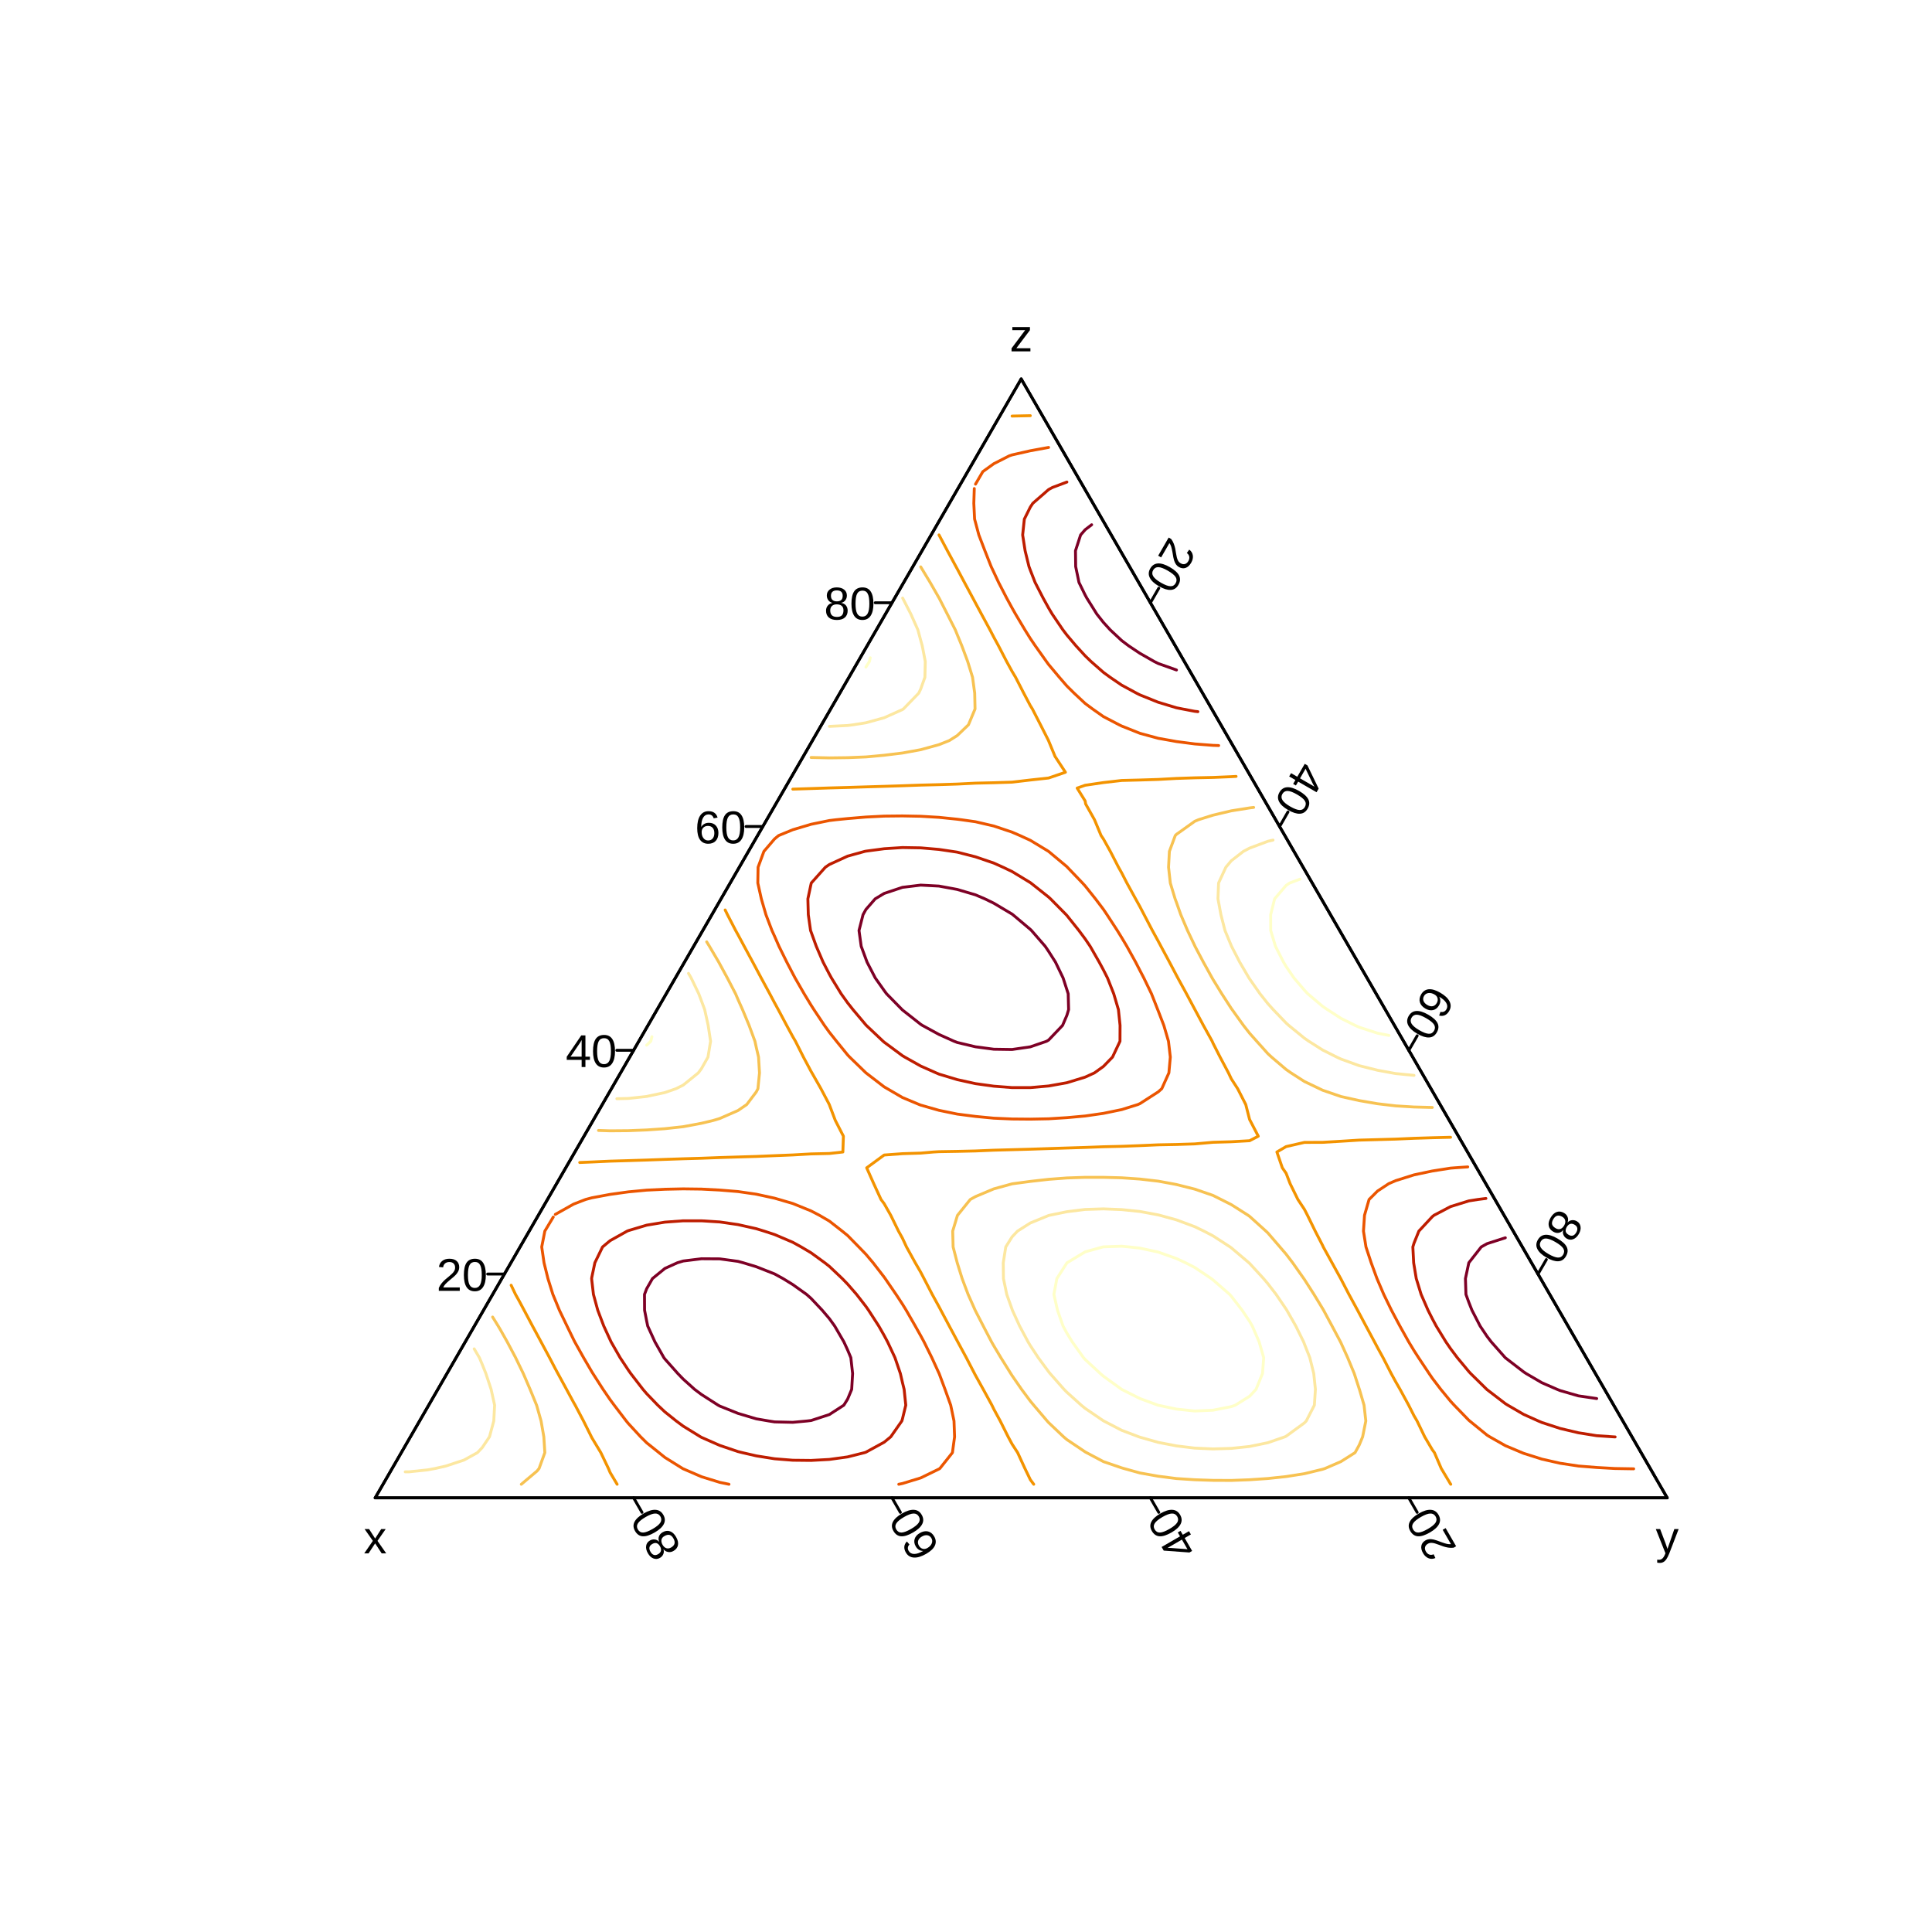
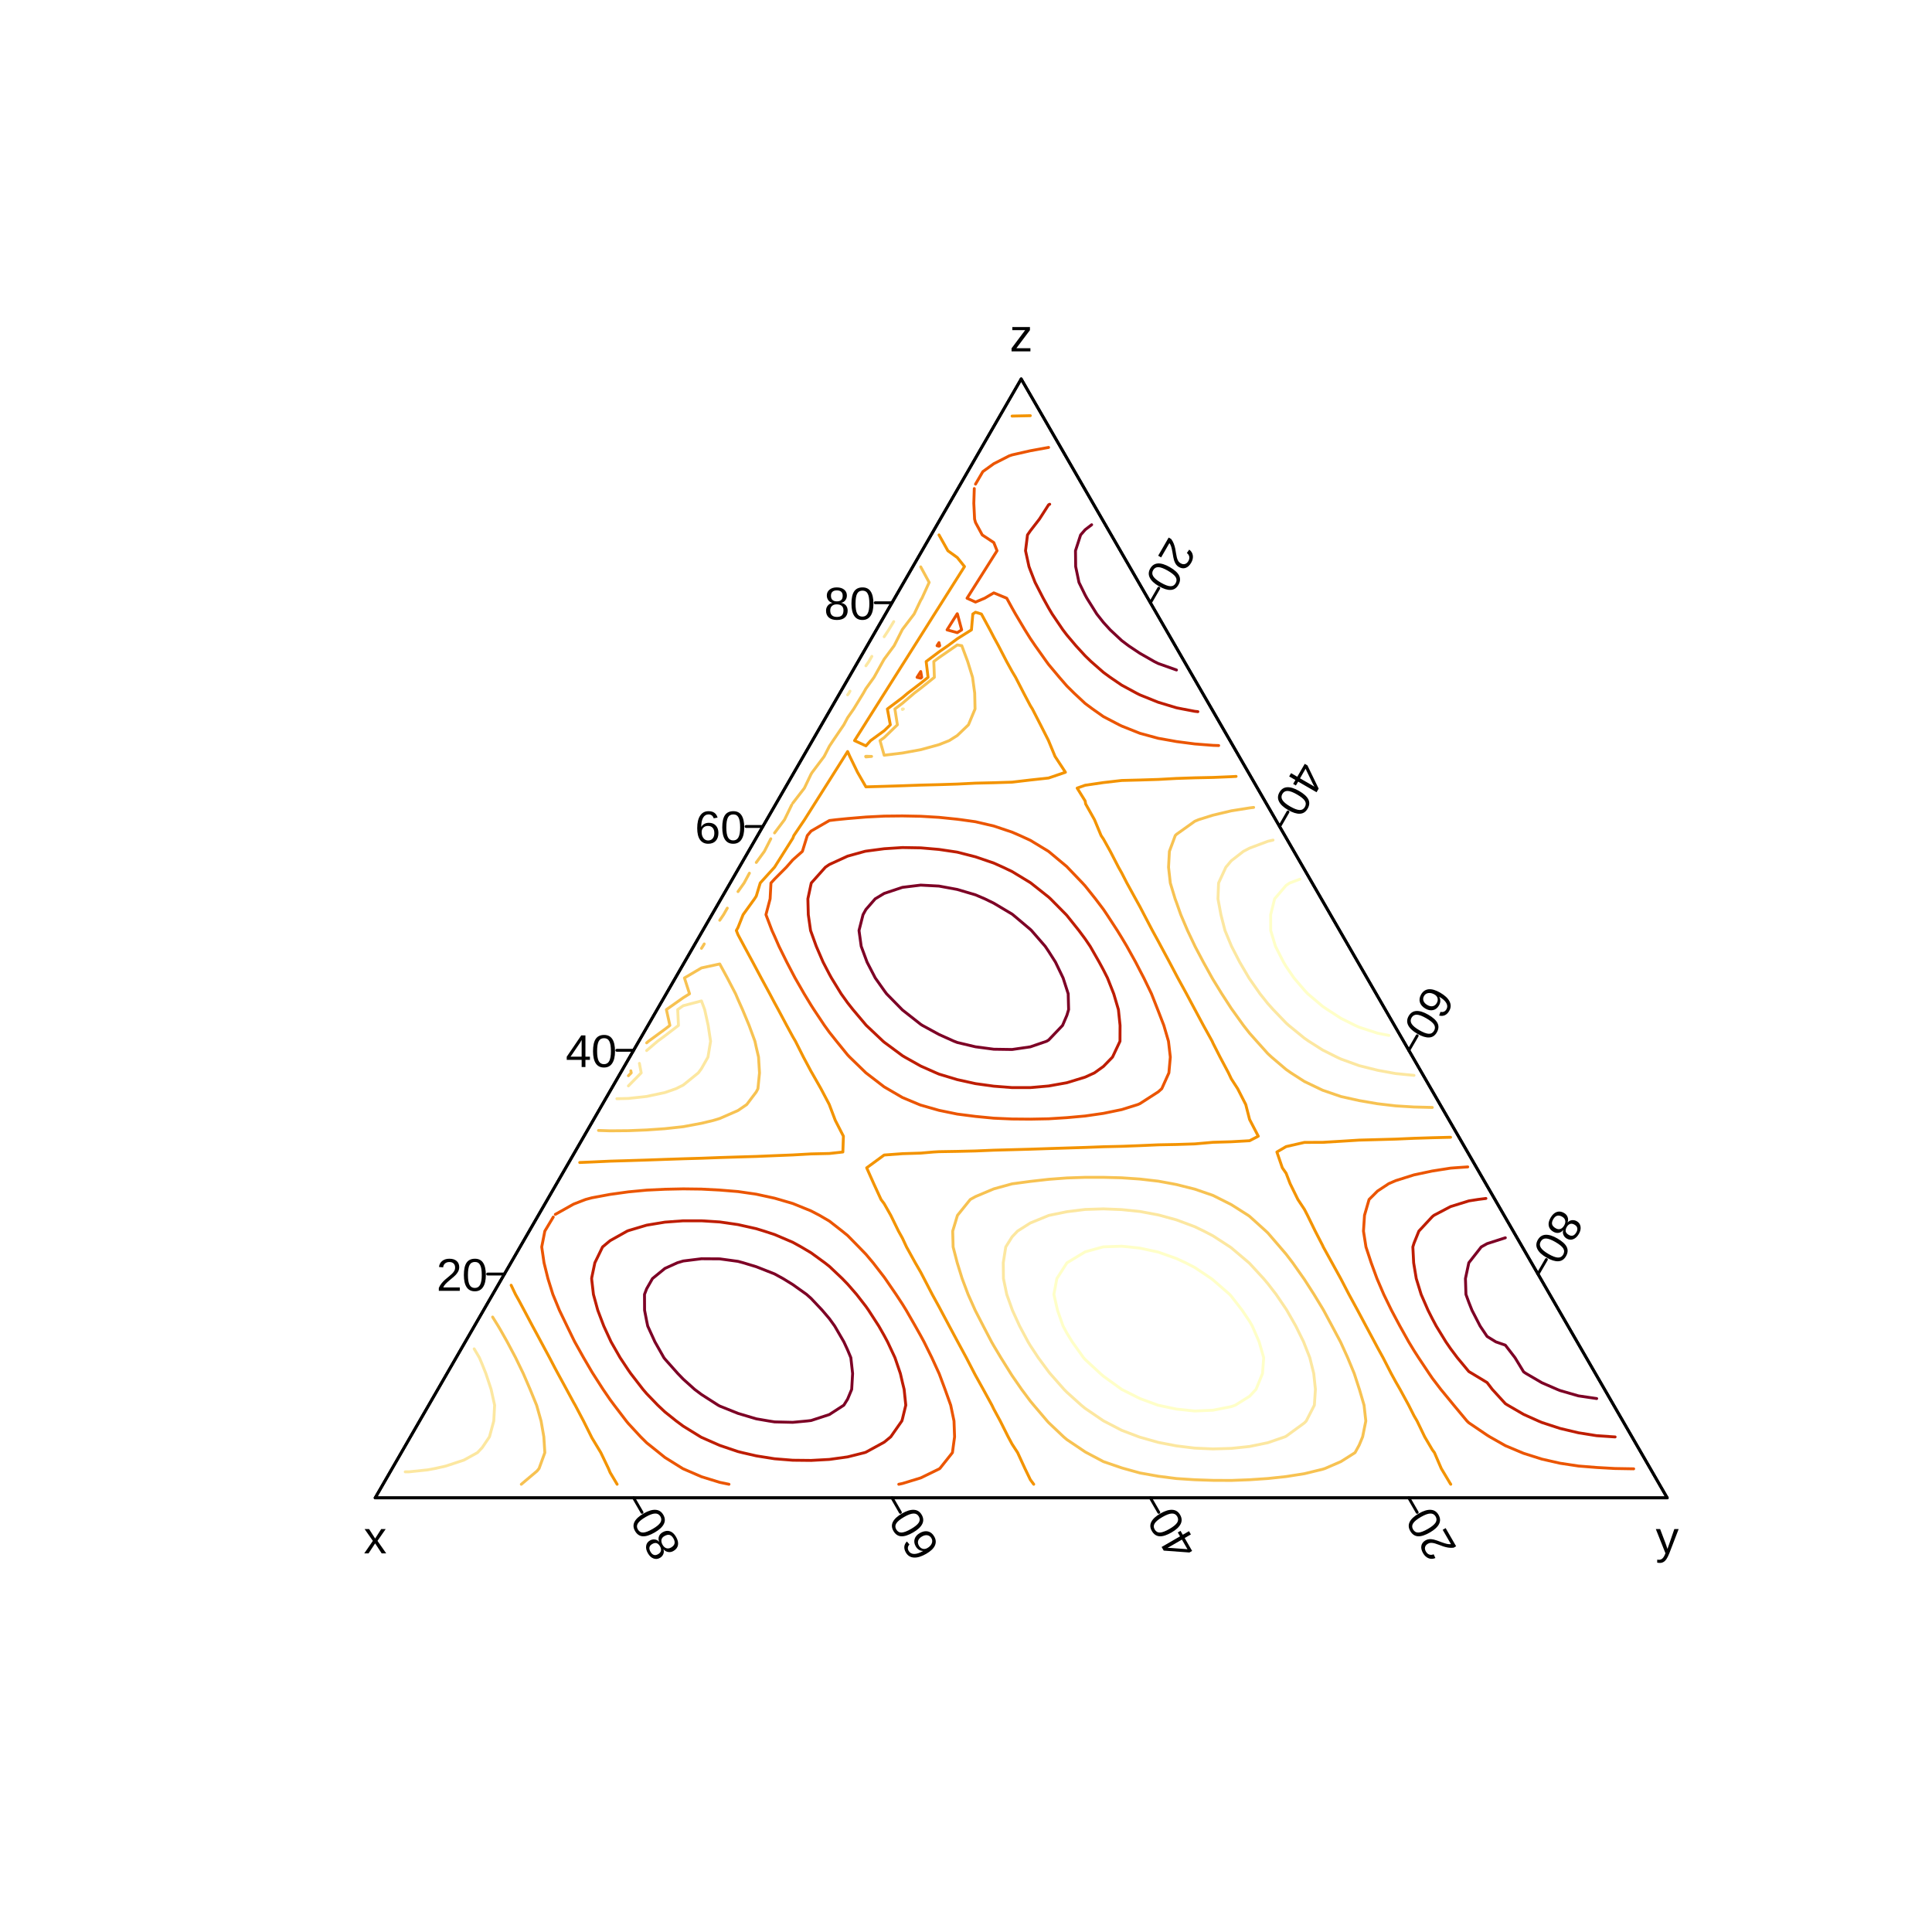
<svg xmlns="http://www.w3.org/2000/svg" class="svglite" width="504.00pt" height="504.00pt" viewBox="0 0 504.00 504.00">
  <defs>
    <style type="text/css">
    .svglite line, .svglite polyline, .svglite polygon, .svglite path, .svglite rect, .svglite circle {
      fill: none;
      stroke: #000000;
      stroke-linecap: round;
      stroke-linejoin: round;
      stroke-miterlimit: 10.00;
    }
    .svglite text {
      white-space: pre;
    }
  </style>
  </defs>
  <rect width="100%" height="100%" style="stroke: none; fill: #FFFFFF;" />
  <defs>
    <clipPath id="cpMC4wMHw1MDQuMDB8MC4wMHw1MDQuMDA=">
      <rect x="0.00" y="0.00" width="504.00" height="504.00" />
    </clipPath>
  </defs>
  <g clip-path="url(#cpMC4wMHw1MDQuMDB8MC4wMHw1MDQuMDA=)">
</g>
  <defs>
    <clipPath id="cpODAuNjR8NDUyLjE2fDU5LjA0fDQzMC41Ng==">
      <rect x="80.64" y="59.04" width="371.52" height="371.52" />
    </clipPath>
  </defs>
  <g clip-path="url(#cpODAuNjR8NDUyLjE2fDU5LjA0fDQzMC41Ng==)">
    <text transform="translate(171.26,392.34) rotate(-120)" text-anchor="end" style="font-size: 12.00px; font-family: &quot;Arial&quot;;" textLength="15.28px" lengthAdjust="spacingAndGlyphs">80</text>
    <text transform="translate(238.67,392.34) rotate(-120)" text-anchor="end" style="font-size: 12.00px; font-family: &quot;Arial&quot;;" textLength="15.28px" lengthAdjust="spacingAndGlyphs">60</text>
    <text transform="translate(306.08,392.34) rotate(-120)" text-anchor="end" style="font-size: 12.00px; font-family: &quot;Arial&quot;;" textLength="15.28px" lengthAdjust="spacingAndGlyphs">40</text>
    <text transform="translate(373.49,392.34) rotate(-120)" text-anchor="end" style="font-size: 12.00px; font-family: &quot;Arial&quot;;" textLength="15.28px" lengthAdjust="spacingAndGlyphs">20</text>
    <line x1="97.88" y1="390.74" x2="434.92" y2="390.74" style="stroke-width: 0.75;" />
    <line x1="165.29" y1="390.74" x2="167.48" y2="394.53" style="stroke-width: 0.75;" />
    <line x1="232.70" y1="390.74" x2="234.88" y2="394.53" style="stroke-width: 0.75;" />
    <line x1="300.10" y1="390.74" x2="302.29" y2="394.53" style="stroke-width: 0.75;" />
    <line x1="367.51" y1="390.74" x2="369.70" y2="394.53" style="stroke-width: 0.75;" />
    <text transform="translate(399.61,326.39) rotate(-240)" text-anchor="end" style="font-size: 12.00px; font-family: &quot;Arial&quot;;" textLength="15.28px" lengthAdjust="spacingAndGlyphs">80</text>
    <text transform="translate(365.91,268.01) rotate(-240)" text-anchor="end" style="font-size: 12.00px; font-family: &quot;Arial&quot;;" textLength="15.28px" lengthAdjust="spacingAndGlyphs">60</text>
    <text transform="translate(332.21,209.64) rotate(-240)" text-anchor="end" style="font-size: 12.00px; font-family: &quot;Arial&quot;;" textLength="15.28px" lengthAdjust="spacingAndGlyphs">40</text>
    <text transform="translate(298.50,151.26) rotate(-240)" text-anchor="end" style="font-size: 12.00px; font-family: &quot;Arial&quot;;" textLength="15.28px" lengthAdjust="spacingAndGlyphs">20</text>
    <line x1="434.92" y1="390.74" x2="266.40" y2="98.86" style="stroke-width: 0.75;" />
    <line x1="401.21" y1="332.36" x2="403.40" y2="328.58" style="stroke-width: 0.75;" />
    <line x1="367.51" y1="273.99" x2="369.70" y2="270.20" style="stroke-width: 0.75;" />
    <line x1="333.81" y1="215.61" x2="335.99" y2="211.82" style="stroke-width: 0.75;" />
    <line x1="300.10" y1="157.24" x2="302.29" y2="153.45" style="stroke-width: 0.75;" />
    <text x="228.32" y="161.61" text-anchor="end" style="font-size: 12.00px; font-family: &quot;Arial&quot;;" textLength="15.28px" lengthAdjust="spacingAndGlyphs">80</text>
    <text x="194.62" y="219.99" text-anchor="end" style="font-size: 12.00px; font-family: &quot;Arial&quot;;" textLength="15.28px" lengthAdjust="spacingAndGlyphs">60</text>
    <text x="160.91" y="278.36" text-anchor="end" style="font-size: 12.00px; font-family: &quot;Arial&quot;;" textLength="15.28px" lengthAdjust="spacingAndGlyphs">40</text>
    <text x="127.21" y="336.74" text-anchor="end" style="font-size: 12.00px; font-family: &quot;Arial&quot;;" textLength="15.28px" lengthAdjust="spacingAndGlyphs">20</text>
    <line x1="266.40" y1="98.86" x2="97.88" y2="390.74" style="stroke-width: 0.75;" />
    <line x1="232.70" y1="157.24" x2="228.32" y2="157.24" style="stroke-width: 0.75;" />
    <line x1="198.99" y1="215.61" x2="194.62" y2="215.61" style="stroke-width: 0.75;" />
    <line x1="165.29" y1="273.99" x2="160.91" y2="273.99" style="stroke-width: 0.75;" />
    <line x1="131.59" y1="332.36" x2="127.21" y2="332.36" style="stroke-width: 0.75;" />
    <polygon points="97.88,390.74 266.40,98.86 434.92,390.74 " style="stroke-width: 0.75;" />
    <text x="97.88" y="405.23" text-anchor="middle" style="font-size: 12.00px; font-family: &quot;Arial&quot;;" textLength="7.11px" lengthAdjust="spacingAndGlyphs">x</text>
    <text x="434.92" y="405.23" text-anchor="middle" style="font-size: 12.00px; font-family: &quot;Arial&quot;;" textLength="7.11px" lengthAdjust="spacingAndGlyphs">y</text>
    <text x="266.40" y="91.66" text-anchor="middle" style="font-size: 12.00px; font-family: &quot;Arial&quot;;" textLength="6.30px" lengthAdjust="spacingAndGlyphs">z</text>
-     <polyline points="168.69,272.66 169.77,271.63 170.07,270.44 " style="stroke-width: 0.75; stroke: #FFFFC8;" />
-     <polyline points="225.89,174.02 226.81,172.57 227.02,171.59 " style="stroke-width: 0.75; stroke: #FFFFC8;" />
    <polyline points="278.32,347.78 277.32,345.93 275.87,341.80 274.93,337.67 275.70,333.54 278.32,329.46 278.36,329.42 283.08,326.57 287.71,325.29 287.85,325.26 292.61,325.10 294.57,325.29 297.38,325.60 302.15,326.63 306.91,328.32 309.28,329.42 311.68,330.65 315.99,333.54 316.44,333.89 320.78,337.67 321.21,338.15 324.03,341.80 325.98,344.70 326.69,345.93 328.47,350.05 329.66,354.18 329.35,358.31 327.66,362.44 325.98,364.24 322.25,366.57 321.21,366.94 316.44,367.88 311.68,368.09 306.91,367.59 302.15,366.59 302.07,366.57 297.38,364.84 292.61,362.45 292.60,362.44 287.85,359.01 287.04,358.31 283.08,354.65 282.66,354.18 279.71,350.05 278.32,347.78 " style="stroke-width: 0.75; stroke: #FFFFC8;" />
    <polyline points="362.36,270.12 359.34,269.52 354.57,267.97 353.52,267.50 349.81,265.65 346.28,263.37 345.04,262.53 341.16,259.25 340.28,258.30 337.55,255.12 335.51,252.12 334.83,250.99 332.73,246.86 331.49,242.74 331.48,238.61 332.51,234.48 335.51,230.97 336.44,230.35 339.11,229.35 " style="stroke-width: 0.75; stroke: #FFFFC8;" />
    <polyline points="123.70,351.87 125.06,354.18 125.80,355.93 126.75,358.31 128.12,362.44 129.03,366.57 128.81,370.69 127.69,374.82 125.80,377.63 124.55,378.95 121.03,380.89 116.27,382.46 113.51,383.08 111.50,383.45 106.73,383.95 105.71,383.96 " style="stroke-width: 0.75; stroke: #FCE7A0;" />
-     <polyline points="179.61,253.92 180.30,255.12 182.29,259.25 182.99,261.11 183.83,263.37 184.74,267.50 185.37,271.63 184.69,275.76 182.99,278.77 182.17,279.88 178.23,283.07 176.34,284.01 173.46,285.01 168.69,286.03 163.93,286.55 160.92,286.62 " style="stroke-width: 0.75; stroke: #FCE7A0;" />
-     <polyline points="216.36,189.49 221.12,189.26 222.54,189.08 225.89,188.55 230.65,187.24 235.42,185.10 235.67,184.95 239.67,180.82 240.19,179.73 241.28,176.69 241.38,172.57 240.58,168.44 240.19,167.05 239.45,164.31 237.61,160.18 235.50,156.06 235.47,156.01 " style="stroke-width: 0.75; stroke: #FCE7A0;" />
+     <polyline points="168.69,274.06 171.53,271.63 173.46,270.21 176.99,267.50 176.79,263.37 178.23,262.36 182.99,261.11 183.83,263.37 184.74,267.50 185.37,271.63 184.69,275.76 182.99,278.77 182.17,279.88 178.23,283.07 176.34,284.01 173.46,285.01 168.69,286.03 163.93,286.55 160.92,286.62 " style="stroke-width: 0.75; stroke: #FCE7A0;" />
+     <polyline points="163.93,283.28 167.27,279.88 166.80,277.40 " style="stroke-width: 0.75; stroke: #FCE7A0;" />
+     <polyline points="221.12,181.27 221.44,180.82 221.74,180.29 " style="stroke-width: 0.75; stroke: #FCE7A0;" />
+     <polyline points="225.89,173.69 226.66,172.57 227.44,171.22 " style="stroke-width: 0.75; stroke: #FCE7A0;" />
+     <polyline points="235.42,185.10 235.40,184.95 235.42,184.93 235.67,184.95 235.42,185.10 " style="stroke-width: 0.75; stroke: #FCE7A0;" />
+     <polyline points="230.65,166.11 231.84,164.31 233.15,162.15 " style="stroke-width: 0.75; stroke: #FCE7A0;" />
    <polyline points="264.02,341.55 262.63,337.67 261.77,333.54 261.72,329.42 262.37,325.29 264.02,322.66 265.44,321.16 268.78,319.04 273.55,317.09 273.78,317.03 278.32,316.10 283.08,315.51 287.85,315.36 292.61,315.55 297.38,316.04 302.15,316.93 302.54,317.03 306.91,318.23 311.68,320.01 314.06,321.16 316.44,322.40 320.89,325.29 321.21,325.52 325.81,329.42 325.98,329.58 329.62,333.54 330.74,334.87 332.90,337.67 335.51,341.51 335.69,341.80 338.04,345.93 340.07,350.05 340.28,350.60 341.69,354.18 342.72,358.31 343.15,362.44 342.88,366.57 340.76,370.69 340.28,371.19 335.51,374.67 335.21,374.82 330.74,376.36 325.98,377.34 321.21,377.84 316.44,377.98 311.68,377.77 306.91,377.19 302.15,376.27 297.38,374.92 297.09,374.82 292.61,373.12 287.93,370.69 287.85,370.65 283.08,367.40 282.07,366.57 278.32,363.20 277.57,362.44 273.93,358.31 273.55,357.83 270.85,354.18 268.78,351.03 268.19,350.05 265.99,345.93 264.10,341.80 264.02,341.55 " style="stroke-width: 0.75; stroke: #FCE7A0;" />
    <polyline points="368.87,280.53 364.11,280.06 363.08,279.88 359.34,279.19 354.57,278.00 349.81,276.27 348.71,275.76 345.04,273.92 341.43,271.63 340.28,270.83 336.20,267.50 335.51,266.88 332.14,263.37 330.74,261.81 328.70,259.25 325.98,255.36 325.82,255.12 323.40,250.99 321.27,246.86 321.21,246.72 319.56,242.74 318.50,238.61 317.73,234.48 317.89,230.35 319.79,226.23 321.21,224.54 324.36,222.10 325.98,221.25 330.74,219.47 332.10,219.15 " style="stroke-width: 0.75; stroke: #FCE7A0;" />
    <polyline points="135.99,387.20 140.10,383.74 140.63,383.08 142.13,378.95 141.87,374.82 141.15,370.69 140.10,366.98 139.98,366.57 138.29,362.44 136.51,358.31 135.33,355.88 134.51,354.18 132.32,350.05 130.56,346.93 129.97,345.93 128.51,343.57 " style="stroke-width: 0.75; stroke: #F7C252;" />
-     <polyline points="184.35,245.69 185.07,246.86 187.50,250.99 187.76,251.47 189.74,255.12 191.89,259.25 192.52,260.73 193.70,263.37 195.42,267.50 196.94,271.63 197.29,273.23 197.88,275.76 198.13,279.88 197.72,284.01 197.29,284.84 194.80,288.14 192.52,289.70 187.76,291.78 186.15,292.27 182.99,293.03 178.23,293.92 173.46,294.44 168.69,294.77 163.93,294.96 159.16,295.00 156.13,294.90 " style="stroke-width: 0.75; stroke: #F7C252;" />
-     <polyline points="211.59,197.60 216.36,197.71 221.12,197.65 225.89,197.46 227.37,197.33 230.65,197.02 235.42,196.44 240.19,195.57 244.95,194.26 247.63,193.20 249.72,191.88 252.64,189.08 254.36,184.95 254.27,180.82 253.71,176.69 252.44,172.57 250.90,168.44 249.72,165.57 249.21,164.31 247.11,160.18 245.01,156.06 244.95,155.96 242.64,151.93 240.19,147.88 " style="stroke-width: 0.75; stroke: #F7C252;" />
+     <polyline points="168.69,272.05 169.18,271.63 173.46,268.49 174.75,267.50 173.84,263.37 178.23,260.28 179.88,259.25 178.55,255.12 182.99,252.50 187.76,251.47 189.74,255.12 191.89,259.25 192.52,260.73 193.70,263.37 195.42,267.50 196.94,271.63 197.29,273.23 197.88,275.76 198.13,279.88 197.72,284.01 197.29,284.84 194.80,288.14 192.52,289.70 187.76,291.78 186.15,292.27 182.99,293.03 178.23,293.92 173.46,294.44 168.69,294.77 163.93,294.96 159.16,295.00 156.13,294.90 " style="stroke-width: 0.75; stroke: #F7C252;" />
+     <polyline points="163.93,280.63 164.67,279.88 164.56,279.34 " style="stroke-width: 0.75; stroke: #F7C252;" />
+     <polyline points="182.99,247.39 183.34,246.86 183.71,246.24 " style="stroke-width: 0.75; stroke: #F7C252;" />
+     <polyline points="187.76,240.07 188.76,238.61 189.73,236.90 " style="stroke-width: 0.75; stroke: #F7C252;" />
+     <polyline points="192.52,232.59 194.11,230.35 195.50,227.78 " style="stroke-width: 0.75; stroke: #F7C252;" />
+     <polyline points="197.29,224.99 199.40,222.10 201.08,218.81 " style="stroke-width: 0.75; stroke: #F7C252;" />
+     <polyline points="202.06,217.29 204.65,213.84 206.53,209.97 " style="stroke-width: 0.75; stroke: #F7C252;" />
+     <polyline points="206.82,209.51 209.84,205.59 211.59,201.93 211.89,201.46 215.00,197.33 216.36,194.67 217.33,193.20 220.13,189.08 221.12,187.22 222.70,184.95 225.23,180.82 225.89,179.64 228.01,176.69 230.30,172.57 230.65,171.96 233.26,168.44 235.35,164.31 235.42,164.19 238.47,160.18 240.19,156.57 240.51,156.06 242.39,151.93 240.19,147.88 " style="stroke-width: 0.75; stroke: #F7C252;" />
+     <polyline points="225.89,197.46 225.82,197.33 225.89,197.29 227.37,197.33 225.89,197.46 " style="stroke-width: 0.75; stroke: #F7C252;" />
+     <polyline points="229.57,193.20 230.65,197.02 235.42,196.44 240.19,195.57 244.95,194.26 247.63,193.20 249.72,191.88 252.64,189.08 254.36,184.95 254.27,180.82 253.71,176.69 252.44,172.57 250.90,168.44 249.72,168.24 249.45,168.44 244.95,171.55 243.60,172.57 243.75,176.69 240.19,179.54 238.51,180.82 235.42,183.46 233.45,184.95 234.10,189.08 230.65,192.42 229.57,193.20 " style="stroke-width: 0.75; stroke: #F7C252;" />
    <polyline points="249.72,329.45 249.71,329.42 248.64,325.29 248.53,321.16 249.72,317.22 249.79,317.03 253.11,312.91 254.48,312.15 259.25,310.14 264.02,308.83 264.37,308.78 268.78,308.19 273.55,307.65 278.32,307.29 283.08,307.13 287.85,307.13 292.61,307.25 297.38,307.58 302.15,308.13 305.71,308.78 306.91,309.01 311.68,310.21 316.44,311.85 318.55,312.91 321.21,314.25 325.59,317.03 325.98,317.31 330.24,321.16 330.74,321.63 333.89,325.29 335.51,327.18 337.22,329.42 340.12,333.54 340.28,333.77 342.78,337.67 345.04,341.39 345.28,341.80 347.50,345.93 349.69,350.05 349.81,350.30 351.57,354.18 353.28,358.31 354.57,362.28 354.63,362.44 355.84,366.57 356.30,370.69 355.47,374.82 354.57,376.99 353.49,378.95 349.81,381.28 345.66,383.08 345.04,383.28 340.28,384.44 335.51,385.19 330.74,385.70 325.98,386.02 321.21,386.20 316.44,386.18 311.68,386.02 306.91,385.71 302.15,385.10 297.38,384.25 293.16,383.08 292.61,382.92 287.85,381.29 283.44,378.95 283.08,378.75 278.32,375.55 277.46,374.82 273.55,371.11 273.17,370.69 269.67,366.57 268.78,365.50 266.50,362.44 264.02,358.85 263.68,358.31 261.10,354.18 259.25,351.08 258.66,350.05 256.51,345.93 254.48,341.98 254.39,341.80 252.55,337.67 250.99,333.54 249.72,329.45 " style="stroke-width: 0.75; stroke: #F7C252;" />
    <polyline points="373.64,288.90 368.87,288.78 364.11,288.49 361.10,288.14 359.34,287.93 354.57,287.11 349.81,286.05 345.04,284.41 344.21,284.01 340.28,282.13 336.78,279.88 335.51,278.99 331.71,275.76 330.74,274.86 327.84,271.63 325.98,269.54 324.38,267.50 321.42,263.37 321.21,263.08 318.73,259.25 316.44,255.52 316.21,255.12 313.92,250.99 311.74,246.86 311.68,246.72 309.79,242.74 308.03,238.61 306.91,235.44 306.55,234.48 305.30,230.35 304.84,226.23 305.06,222.10 306.59,217.97 306.91,217.65 311.68,214.25 312.64,213.84 316.44,212.65 321.21,211.52 325.98,210.76 327.04,210.63 " style="stroke-width: 0.75; stroke: #F7C252;" />
    <polyline points="160.99,387.20 159.16,384.13 158.72,383.08 156.74,378.95 154.39,375.05 154.28,374.82 152.22,370.69 150.05,366.57 149.63,365.84 147.79,362.44 145.54,358.31 144.86,357.05 143.36,354.18 141.14,350.05 140.10,348.11 138.92,345.93 136.73,341.80 135.33,339.18 134.48,337.67 133.34,335.27 " style="stroke-width: 0.75; stroke: #F39300;" />
-     <polyline points="189.17,237.38 189.77,238.61 191.91,242.74 192.52,243.84 194.14,246.86 196.37,250.99 197.29,252.71 198.57,255.12 200.81,259.25 202.06,261.61 203.02,263.37 205.22,267.50 206.82,270.45 207.51,271.63 209.59,275.76 211.59,279.51 211.81,279.88 214.16,284.01 216.34,288.14 216.36,288.21 217.90,292.27 220.02,296.40 219.88,300.52 216.36,300.91 211.59,301.02 206.82,301.29 202.06,301.48 197.29,301.68 192.52,301.82 187.76,301.97 182.99,302.15 178.23,302.29 173.46,302.45 168.69,302.62 163.93,302.77 159.16,302.91 154.39,303.13 151.23,303.26 " style="stroke-width: 0.75; stroke: #F39300;" />
-     <polyline points="206.82,205.86 211.59,205.71 215.22,205.59 216.36,205.55 221.12,205.42 225.89,205.27 230.65,205.13 235.42,204.98 240.19,204.81 244.95,204.69 249.72,204.54 254.48,204.30 259.25,204.19 264.02,204.04 268.78,203.48 273.55,202.96 277.94,201.46 275.23,197.33 273.55,193.26 273.53,193.20 271.44,189.08 269.32,184.95 268.78,184.08 267.06,180.82 264.94,176.69 264.02,175.15 262.60,172.57 260.46,168.44 259.25,166.22 258.26,164.31 256.02,160.18 254.48,157.31 253.81,156.06 251.59,151.93 249.72,148.42 249.38,147.80 247.15,143.67 244.96,139.55 244.96,139.54 " style="stroke-width: 0.75; stroke: #F39300;" />
+     <polyline points="244.96,139.54 244.96,139.55 247.27,143.67 249.72,145.44 251.61,147.80 249.72,150.79 249.00,151.93 246.39,156.06 244.95,158.34 243.78,160.18 241.18,164.31 240.19,165.88 238.57,168.44 235.96,172.57 235.42,173.42 233.35,176.69 230.74,180.82 230.65,180.96 228.13,184.95 225.89,188.50 225.53,189.08 222.92,193.20 225.89,194.57 227.12,193.20 230.65,190.63 232.26,189.08 231.49,184.95 235.42,181.99 236.79,180.82 240.19,178.23 242.10,176.69 241.61,172.57 244.95,170.06 247.29,168.44 249.72,166.64 253.42,164.31 253.78,160.18 254.48,159.71 256.02,160.18 258.26,164.31 259.25,166.22 260.46,168.44 262.60,172.57 264.02,175.15 264.94,176.69 267.06,180.82 268.78,184.08 269.32,184.95 271.44,189.08 273.53,193.20 273.55,193.26 275.23,197.33 277.94,201.46 273.55,202.96 268.78,203.48 264.02,204.04 259.25,204.19 254.48,204.30 249.72,204.54 244.95,204.69 240.19,204.81 235.42,204.98 230.65,205.13 225.89,205.27 223.70,201.46 221.69,197.33 221.12,196.05 220.31,197.33 217.70,201.46 216.36,203.59 215.09,205.59 212.48,209.72 211.59,211.13 209.88,213.84 207.09,217.97 206.82,218.67 204.66,222.10 202.06,226.22 202.05,226.23 198.32,230.35 197.29,233.76 196.83,234.48 193.85,238.61 192.52,241.97 192.09,242.74 192.52,243.84 194.14,246.86 196.37,250.99 197.29,252.71 198.57,255.12 200.81,259.25 202.06,261.61 203.02,263.37 205.22,267.50 206.82,270.45 207.51,271.63 209.59,275.76 211.59,279.51 211.81,279.88 214.16,284.01 216.34,288.14 216.36,288.21 217.90,292.27 220.02,296.40 219.88,300.52 216.36,300.91 211.59,301.02 206.82,301.29 202.06,301.48 197.29,301.68 192.52,301.82 187.76,301.97 182.99,302.15 178.23,302.29 173.46,302.45 168.69,302.62 163.93,302.77 159.16,302.91 154.39,303.13 151.23,303.26 " style="stroke-width: 0.75; stroke: #F39300;" />
    <polyline points="269.67,387.20 268.78,386.00 267.37,383.08 265.47,378.95 264.02,376.72 263.00,374.82 260.93,370.69 259.25,367.59 258.76,366.57 256.50,362.44 254.48,358.80 254.22,358.31 252.08,354.18 249.85,350.05 249.72,349.81 247.64,345.93 245.44,341.80 244.95,340.88 243.19,337.67 241.05,333.54 240.19,331.89 238.76,329.42 236.48,325.29 235.42,323.01 234.39,321.16 232.37,317.03 230.65,314.00 229.83,312.91 227.93,308.78 226.09,304.65 230.65,301.31 235.42,300.96 240.19,300.81 243.53,300.52 244.95,300.44 249.72,300.36 254.48,300.25 259.25,300.05 264.02,299.92 268.78,299.79 273.55,299.63 278.32,299.48 283.08,299.33 287.85,299.15 292.61,299.04 297.38,298.86 302.15,298.65 306.91,298.56 311.68,298.41 316.44,297.99 321.21,297.85 325.98,297.58 328.25,296.40 326.10,292.27 325.98,292.05 324.98,288.14 322.87,284.01 321.21,281.44 320.47,279.88 318.28,275.76 316.44,272.14 316.22,271.63 313.93,267.50 311.72,263.37 311.68,263.30 309.52,259.25 307.26,255.12 306.91,254.46 305.08,250.99 302.86,246.86 302.15,245.53 300.62,242.74 298.46,238.61 297.38,236.54 296.24,234.48 293.97,230.35 292.61,227.70 291.78,226.23 289.65,222.10 287.85,218.87 287.24,217.97 285.52,213.84 283.21,209.72 283.08,208.95 281.00,205.59 283.08,204.85 287.85,204.15 292.61,203.60 297.38,203.48 302.15,203.33 306.91,203.07 311.68,202.91 316.44,202.81 321.21,202.61 322.46,202.54 " style="stroke-width: 0.75; stroke: #F39300;" />
    <polyline points="264.02,108.54 268.78,108.44 " style="stroke-width: 0.75; stroke: #F39300;" />
    <polyline points="378.46,387.20 378.41,387.15 375.98,383.08 374.20,378.95 373.64,378.19 371.66,374.82 369.67,370.69 368.87,369.32 367.48,366.57 365.23,362.44 364.11,360.49 362.92,358.31 360.80,354.18 359.34,351.52 358.56,350.05 356.35,345.93 354.57,342.59 354.15,341.80 351.90,337.67 349.81,333.65 349.75,333.54 347.48,329.42 345.20,325.29 345.04,324.92 343.10,321.16 341.08,317.03 340.28,315.48 338.58,312.91 336.55,308.78 335.51,306.07 334.52,304.65 333.10,300.52 335.51,299.11 340.28,298.02 345.04,298.00 349.81,297.72 354.57,297.42 359.34,297.29 364.11,297.16 368.87,296.95 373.64,296.80 378.41,296.68 " style="stroke-width: 0.75; stroke: #F39300;" />
    <polyline points="190.17,387.20 187.76,386.70 182.99,385.23 178.23,383.17 178.06,383.08 173.46,380.21 171.90,378.95 168.69,376.38 167.12,374.82 163.93,371.37 163.37,370.69 160.23,366.57 159.16,365.13 157.32,362.44 154.67,358.31 154.39,357.86 152.24,354.18 149.93,350.05 149.63,349.45 147.92,345.93 145.93,341.80 144.86,339.19 144.23,337.67 142.94,333.54 141.92,329.42 141.32,325.29 142.13,321.16 144.33,317.49 " style="stroke-width: 0.75; stroke: #EB5500;" />
    <polyline points="144.86,316.80 149.63,314.12 152.75,312.91 154.39,312.47 159.16,311.58 163.93,310.92 168.69,310.47 173.46,310.24 178.23,310.14 182.99,310.20 187.76,310.45 192.52,310.84 197.29,311.53 202.06,312.57 203.24,312.91 206.82,313.96 211.59,315.90 213.76,317.03 216.36,318.55 219.70,321.16 221.12,322.31 224.04,325.29 225.89,327.20 227.76,329.42 230.65,333.16 230.92,333.54 233.75,337.67 235.42,340.21 236.40,341.80 238.77,345.93 240.19,348.46 241.05,350.05 243.09,354.18 244.95,358.24 244.99,358.31 246.53,362.44 248.01,366.57 248.87,370.69 249.02,374.82 248.46,378.95 245.18,383.08 244.95,383.22 240.19,385.54 235.42,387.00 234.46,387.20 " style="stroke-width: 0.75; stroke: #EB5500;" />
-     <polyline points="202.06,244.23 201.38,242.74 199.81,238.61 198.61,234.48 197.69,230.35 197.76,226.23 199.28,222.10 202.06,218.85 203.12,217.97 206.82,216.45 211.59,215.03 216.36,214.05 218.11,213.84 221.12,213.54 225.89,213.14 230.65,212.90 235.42,212.85 240.19,212.94 244.95,213.22 249.72,213.71 250.73,213.84 254.48,214.37 259.25,215.48 264.02,217.08 266.07,217.97 268.78,219.21 273.54,222.10 273.55,222.11 278.32,226.09 278.44,226.23 282.39,230.35 283.08,231.11 285.77,234.48 287.85,237.23 288.78,238.61 291.47,242.74 292.61,244.59 293.96,246.86 296.25,250.99 297.38,253.18 298.39,255.12 300.39,259.25 302.01,263.37 302.15,263.72 303.61,267.50 304.82,271.63 305.30,275.76 304.93,279.88 303.07,284.01 302.15,284.83 297.38,287.90 296.84,288.14 292.61,289.46 287.85,290.44 283.08,291.13 278.32,291.56 273.55,291.86 268.78,291.95 264.02,291.91 259.25,291.70 254.48,291.24 249.72,290.63 244.95,289.65 240.19,288.29 239.80,288.14 235.42,286.31 231.48,284.01 230.65,283.53 225.90,279.88 225.89,279.87 221.65,275.76 221.12,275.20 218.22,271.63 216.36,269.29 215.07,267.50 212.32,263.37 211.59,262.23 209.78,259.25 207.41,255.12 206.82,254.00 205.25,250.99 203.21,246.86 202.06,244.23 " style="stroke-width: 0.75; stroke: #EB5500;" />
-     <polyline points="317.92,194.49 316.44,194.44 311.68,194.07 306.91,193.45 305.54,193.20 302.15,192.60 297.38,191.30 292.61,189.40 291.95,189.08 287.85,186.94 285.02,184.95 283.08,183.51 280.20,180.82 278.32,178.96 276.35,176.69 273.55,173.35 272.98,172.57 270.05,168.44 268.78,166.57 267.37,164.31 264.91,160.18 264.02,158.60 262.63,156.06 260.50,151.93 259.25,149.26 258.56,147.80 256.93,143.67 255.35,139.55 254.48,136.30 254.24,135.42 254.04,131.29 254.16,127.45 " style="stroke-width: 0.75; stroke: #EB5500;" />
+     <polyline points="202.06,244.23 201.38,242.74 199.81,238.61 200.90,234.48 201.12,230.35 202.06,229.32 205.14,226.23 206.82,224.31 209.32,222.10 210.60,217.97 211.59,216.80 216.36,214.05 218.11,213.84 221.12,213.54 225.89,213.14 230.65,212.90 235.42,212.85 240.19,212.94 244.95,213.22 249.72,213.71 250.73,213.84 254.48,214.37 259.25,215.48 264.02,217.08 266.07,217.97 268.78,219.21 273.54,222.10 273.55,222.11 278.32,226.09 278.44,226.23 282.39,230.35 283.08,231.11 285.77,234.48 287.85,237.23 288.78,238.61 291.47,242.74 292.61,244.59 293.96,246.86 296.25,250.99 297.38,253.18 298.39,255.12 300.39,259.25 302.01,263.37 302.15,263.72 303.61,267.50 304.82,271.63 305.30,275.76 304.93,279.88 303.07,284.01 302.15,284.83 297.38,287.90 296.84,288.14 292.61,289.46 287.85,290.44 283.08,291.13 278.32,291.56 273.55,291.86 268.78,291.95 264.02,291.91 259.25,291.70 254.48,291.24 249.72,290.63 244.95,289.65 240.19,288.29 239.80,288.14 235.42,286.31 231.48,284.01 230.65,283.53 225.90,279.88 225.89,279.87 221.65,275.76 221.12,275.20 218.22,271.63 216.36,269.29 215.07,267.50 212.32,263.37 211.59,262.23 209.78,259.25 207.41,255.12 206.82,254.00 205.25,250.99 203.21,246.86 202.06,244.23 " style="stroke-width: 0.75; stroke: #EB5500;" />
+     <polyline points="240.19,176.91 239.23,176.69 240.19,175.18 240.45,176.69 240.19,176.91 " style="stroke-width: 0.75; stroke: #EB5500;" />
+     <polyline points="244.95,168.57 244.45,168.44 244.95,167.64 245.14,168.44 244.95,168.57 " style="stroke-width: 0.75; stroke: #EB5500;" />
+     <polyline points="247.06,164.31 249.72,165.04 250.87,164.31 249.76,160.18 249.72,160.10 249.66,160.18 247.06,164.31 " style="stroke-width: 0.75; stroke: #EB5500;" />
+     <polyline points="254.16,127.45 254.04,131.29 254.24,135.42 254.48,136.30 256.24,139.55 259.25,141.54 260.10,143.67 259.25,145.01 257.49,147.80 254.88,151.93 254.48,152.56 252.27,156.06 254.48,157.06 256.86,156.06 259.25,154.66 262.63,156.06 264.02,158.60 264.91,160.18 267.37,164.31 268.78,166.57 270.05,168.44 272.98,172.57 273.55,173.35 276.35,176.69 278.32,178.96 280.20,180.82 283.08,183.51 285.02,184.95 287.85,186.94 291.95,189.08 292.61,189.40 297.38,191.30 302.15,192.60 305.54,193.20 306.91,193.45 311.68,194.07 316.44,194.44 317.92,194.49 " style="stroke-width: 0.75; stroke: #EB5500;" />
    <polyline points="254.48,126.30 256.39,123.03 259.25,120.97 263.30,118.91 264.02,118.67 268.78,117.59 273.55,116.72 " style="stroke-width: 0.75; stroke: #EB5500;" />
-     <polyline points="426.18,383.17 426.07,383.17 421.30,383.09 421.11,383.08 416.53,382.82 411.77,382.44 407.00,381.72 402.24,380.64 397.47,379.13 397.03,378.95 392.70,377.13 388.63,374.82 387.94,374.39 383.40,370.69 383.17,370.50 379.36,366.57 378.41,365.54 375.86,362.44 373.64,359.53 372.81,358.31 370.06,354.18 368.87,352.33 367.49,350.05 365.19,345.93 364.11,343.91 362.99,341.80 360.98,337.67 359.34,333.84 359.21,333.54 357.70,329.42 356.34,325.29 355.69,321.16 355.96,317.03 357.15,312.91 359.34,310.72 362.28,308.78 364.11,307.99 368.87,306.49 373.64,305.48 378.41,304.73 379.46,304.65 382.89,304.41 " style="stroke-width: 0.75; stroke: #EB5500;" />
+     <polyline points="426.18,383.17 426.07,383.17 421.30,383.09 421.11,383.08 416.53,382.82 411.77,382.44 407.00,381.72 402.24,380.64 397.47,379.13 397.03,378.95 392.70,377.13 388.63,374.82 387.94,374.39 383.17,371.16 382.68,370.69 379.25,366.57 378.41,365.54 375.86,362.44 373.64,359.53 372.81,358.31 370.06,354.18 368.87,352.33 367.49,350.05 365.19,345.93 364.11,343.91 362.99,341.80 360.98,337.67 359.34,333.84 359.21,333.54 357.70,329.42 356.34,325.29 355.69,321.16 355.96,317.03 357.15,312.91 359.34,310.72 362.28,308.78 364.11,307.99 368.87,306.49 373.64,305.48 378.41,304.73 379.46,304.65 382.89,304.41 " style="stroke-width: 0.75; stroke: #EB5500;" />
    <polyline points="154.39,334.06 154.34,333.54 154.39,333.19 155.18,329.42 157.19,325.29 159.16,323.65 163.61,321.16 163.93,321.03 168.69,319.61 173.46,318.82 178.23,318.47 182.99,318.47 187.76,318.77 192.52,319.46 197.29,320.53 199.34,321.16 202.06,322.05 206.82,324.08 209.01,325.29 211.59,326.82 215.16,329.42 216.36,330.36 219.72,333.54 221.12,334.99 223.45,337.67 225.89,340.81 226.58,341.80 229.25,345.93 230.65,348.39 231.54,350.05 233.47,354.18 234.88,358.31 235.42,360.65 235.86,362.44 236.29,366.57 235.42,370.16 235.26,370.69 232.37,374.82 230.65,376.23 225.89,378.83 225.54,378.95 221.12,380.06 216.36,380.72 211.59,380.98 206.82,380.93 202.06,380.55 197.29,379.79 193.64,378.95 192.52,378.67 187.76,377.06 182.99,374.96 182.74,374.82 178.23,372.04 176.41,370.69 173.46,368.33 171.59,366.57 168.69,363.56 167.73,362.44 164.54,358.31 163.93,357.44 161.77,354.18 159.41,350.05 159.16,349.51 157.51,345.93 155.94,341.80 154.81,337.67 154.39,334.06 " style="stroke-width: 0.75; stroke: #BE1D00;" />
    <polyline points="211.59,243.12 211.45,242.74 210.86,238.61 210.75,234.48 211.59,230.55 211.64,230.35 215.32,226.23 216.36,225.52 221.12,223.34 225.59,222.10 225.89,222.04 230.65,221.41 235.42,221.10 240.19,221.18 244.95,221.59 248.39,222.10 249.72,222.30 254.48,223.52 259.25,225.15 261.65,226.23 264.02,227.36 268.78,230.25 268.92,230.35 273.55,234.02 274.05,234.48 278.13,238.61 278.32,238.82 281.45,242.74 283.08,244.93 284.39,246.86 286.75,250.99 287.85,253.03 288.91,255.12 290.54,259.25 291.76,263.37 292.19,267.50 292.17,271.63 290.22,275.76 287.85,278.20 285.51,279.88 283.08,280.99 278.32,282.45 273.55,283.30 268.78,283.72 264.02,283.72 259.25,283.35 254.48,282.69 249.72,281.64 244.95,280.20 244.20,279.88 240.19,278.10 236.02,275.76 235.42,275.40 230.65,271.87 230.37,271.63 226.00,267.50 225.89,267.38 222.51,263.37 221.12,261.61 219.43,259.25 216.90,255.12 216.36,254.14 214.72,250.99 212.94,246.86 211.59,243.12 " style="stroke-width: 0.75; stroke: #BE1D00;" />
-     <polyline points="312.49,185.65 311.68,185.56 308.47,184.95 306.91,184.64 302.15,183.20 297.38,181.28 296.47,180.82 292.61,178.73 289.61,176.69 287.85,175.40 284.62,172.57 283.08,171.08 280.66,168.44 278.32,165.67 277.28,164.31 274.48,160.18 273.55,158.61 272.14,156.06 270.02,151.93 268.78,148.74 268.43,147.80 267.42,143.67 266.78,139.55 267.22,135.42 268.78,132.28 269.44,131.29 273.55,127.71 274.56,127.16 278.32,125.75 " style="stroke-width: 0.75; stroke: #BE1D00;" />
-     <polyline points="421.34,374.85 421.30,374.85 420.82,374.82 416.53,374.53 411.77,373.77 407.00,372.64 402.24,371.09 401.30,370.69 397.47,368.97 393.34,366.57 392.70,366.17 387.94,362.52 387.85,362.44 383.65,358.31 383.17,357.79 380.17,354.18 378.41,351.83 377.19,350.05 374.67,345.93 373.64,344.00 372.53,341.80 370.73,337.67 369.46,333.54 368.87,329.98 368.78,329.42 368.57,325.29 368.87,324.31 370.14,321.16 373.64,317.39 374.09,317.03 378.41,314.76 383.17,313.28 385.51,312.91 387.63,312.64 " style="stroke-width: 0.75; stroke: #BE1D00;" />
+     <polyline points="312.49,185.65 311.68,185.56 308.47,184.95 306.91,184.64 302.15,183.20 297.38,181.28 296.47,180.82 292.61,178.73 289.61,176.69 287.85,175.40 284.62,172.57 283.08,171.08 280.66,168.44 278.32,165.67 277.28,164.31 274.48,160.18 273.55,158.61 272.14,156.06 270.02,151.93 268.78,148.74 268.43,147.80 267.53,143.67 268.04,139.55 268.78,138.48 271.15,135.42 273.55,131.68 273.84,131.54 " style="stroke-width: 0.75; stroke: #BE1D00;" />
+     <polyline points="421.34,374.85 421.30,374.85 420.82,374.82 416.53,374.53 411.77,373.77 407.00,372.64 402.24,371.09 401.30,370.69 397.47,368.97 393.34,366.57 392.70,366.17 389.29,362.44 387.94,360.67 384.04,358.31 383.17,357.79 380.17,354.18 378.41,351.83 377.19,350.05 374.67,345.93 373.64,344.00 372.53,341.80 370.73,337.67 369.46,333.54 368.87,329.98 368.78,329.42 368.57,325.29 368.87,324.31 370.14,321.16 373.64,317.39 374.09,317.03 378.41,314.76 383.17,313.28 385.51,312.91 387.63,312.64 " style="stroke-width: 0.75; stroke: #BE1D00;" />
    <polyline points="168.69,344.60 168.15,341.80 168.13,337.67 168.69,336.20 170.21,333.54 173.46,330.89 176.70,329.42 178.23,328.96 182.99,328.37 187.76,328.40 192.52,329.05 193.89,329.42 197.29,330.45 202.06,332.33 204.27,333.54 206.82,335.11 210.41,337.67 211.59,338.72 214.49,341.80 216.36,344.00 217.75,345.93 220.14,350.05 221.12,352.17 221.96,354.18 222.42,358.31 222.18,362.44 221.12,364.98 220.13,366.57 216.36,369.01 211.59,370.57 210.57,370.69 206.82,371.04 202.06,370.93 200.54,370.69 197.29,370.13 192.52,368.71 187.76,366.80 187.34,366.57 182.99,363.78 181.20,362.44 178.23,359.77 176.82,358.31 173.46,354.53 173.19,354.18 170.85,350.05 168.97,345.93 168.69,344.60 " style="stroke-width: 0.75; stroke: #7D0025;" />
    <polyline points="225.89,250.18 224.66,246.86 224.09,242.74 225.14,238.61 225.89,237.26 228.31,234.48 230.65,233.07 235.42,231.48 240.19,230.90 244.95,231.15 249.72,232.03 254.48,233.44 256.91,234.48 259.25,235.62 264.02,238.46 264.22,238.61 268.78,242.45 269.08,242.74 272.66,246.86 273.55,248.18 275.34,250.99 277.33,255.12 278.32,258.18 278.66,259.25 278.77,263.37 278.32,264.86 277.19,267.50 273.55,271.32 273.03,271.63 268.78,273.09 264.02,273.78 259.25,273.71 254.48,273.08 249.72,271.95 248.89,271.63 244.95,269.86 240.63,267.50 240.19,267.22 235.42,263.47 235.32,263.37 231.28,259.25 230.65,258.40 228.33,255.12 226.19,250.99 225.89,250.18 " style="stroke-width: 0.75; stroke: #7D0025;" />
    <polyline points="306.91,174.78 302.15,173.09 301.11,172.57 297.38,170.44 294.38,168.44 292.61,167.10 289.62,164.31 287.85,162.37 286.12,160.18 283.54,156.06 283.08,155.22 281.47,151.93 280.61,147.80 280.56,143.67 281.90,139.55 283.08,138.19 284.78,136.89 " style="stroke-width: 0.75; stroke: #7D0025;" />
-     <polyline points="416.53,364.84 411.77,364.14 407.00,362.76 406.20,362.44 402.24,360.72 398.11,358.31 397.47,357.88 392.70,354.21 392.67,354.18 389.02,350.05 387.94,348.64 386.12,345.93 383.99,341.80 383.17,339.73 382.42,337.67 382.29,333.54 383.17,329.42 383.17,329.42 386.41,325.29 387.94,324.43 392.70,322.90 " style="stroke-width: 0.75; stroke: #7D0025;" />
+     <polyline points="416.53,364.84 411.77,364.14 407.00,362.76 406.20,362.44 402.24,360.72 398.11,358.31 397.47,357.88 395.22,354.18 392.70,350.91 390.22,350.05 387.94,348.64 386.12,345.93 383.99,341.80 383.17,339.73 382.42,337.67 382.29,333.54 383.17,329.42 383.17,329.42 386.41,325.29 387.94,324.43 392.70,322.90 " style="stroke-width: 0.75; stroke: #7D0025;" />
  </g>
</svg>
